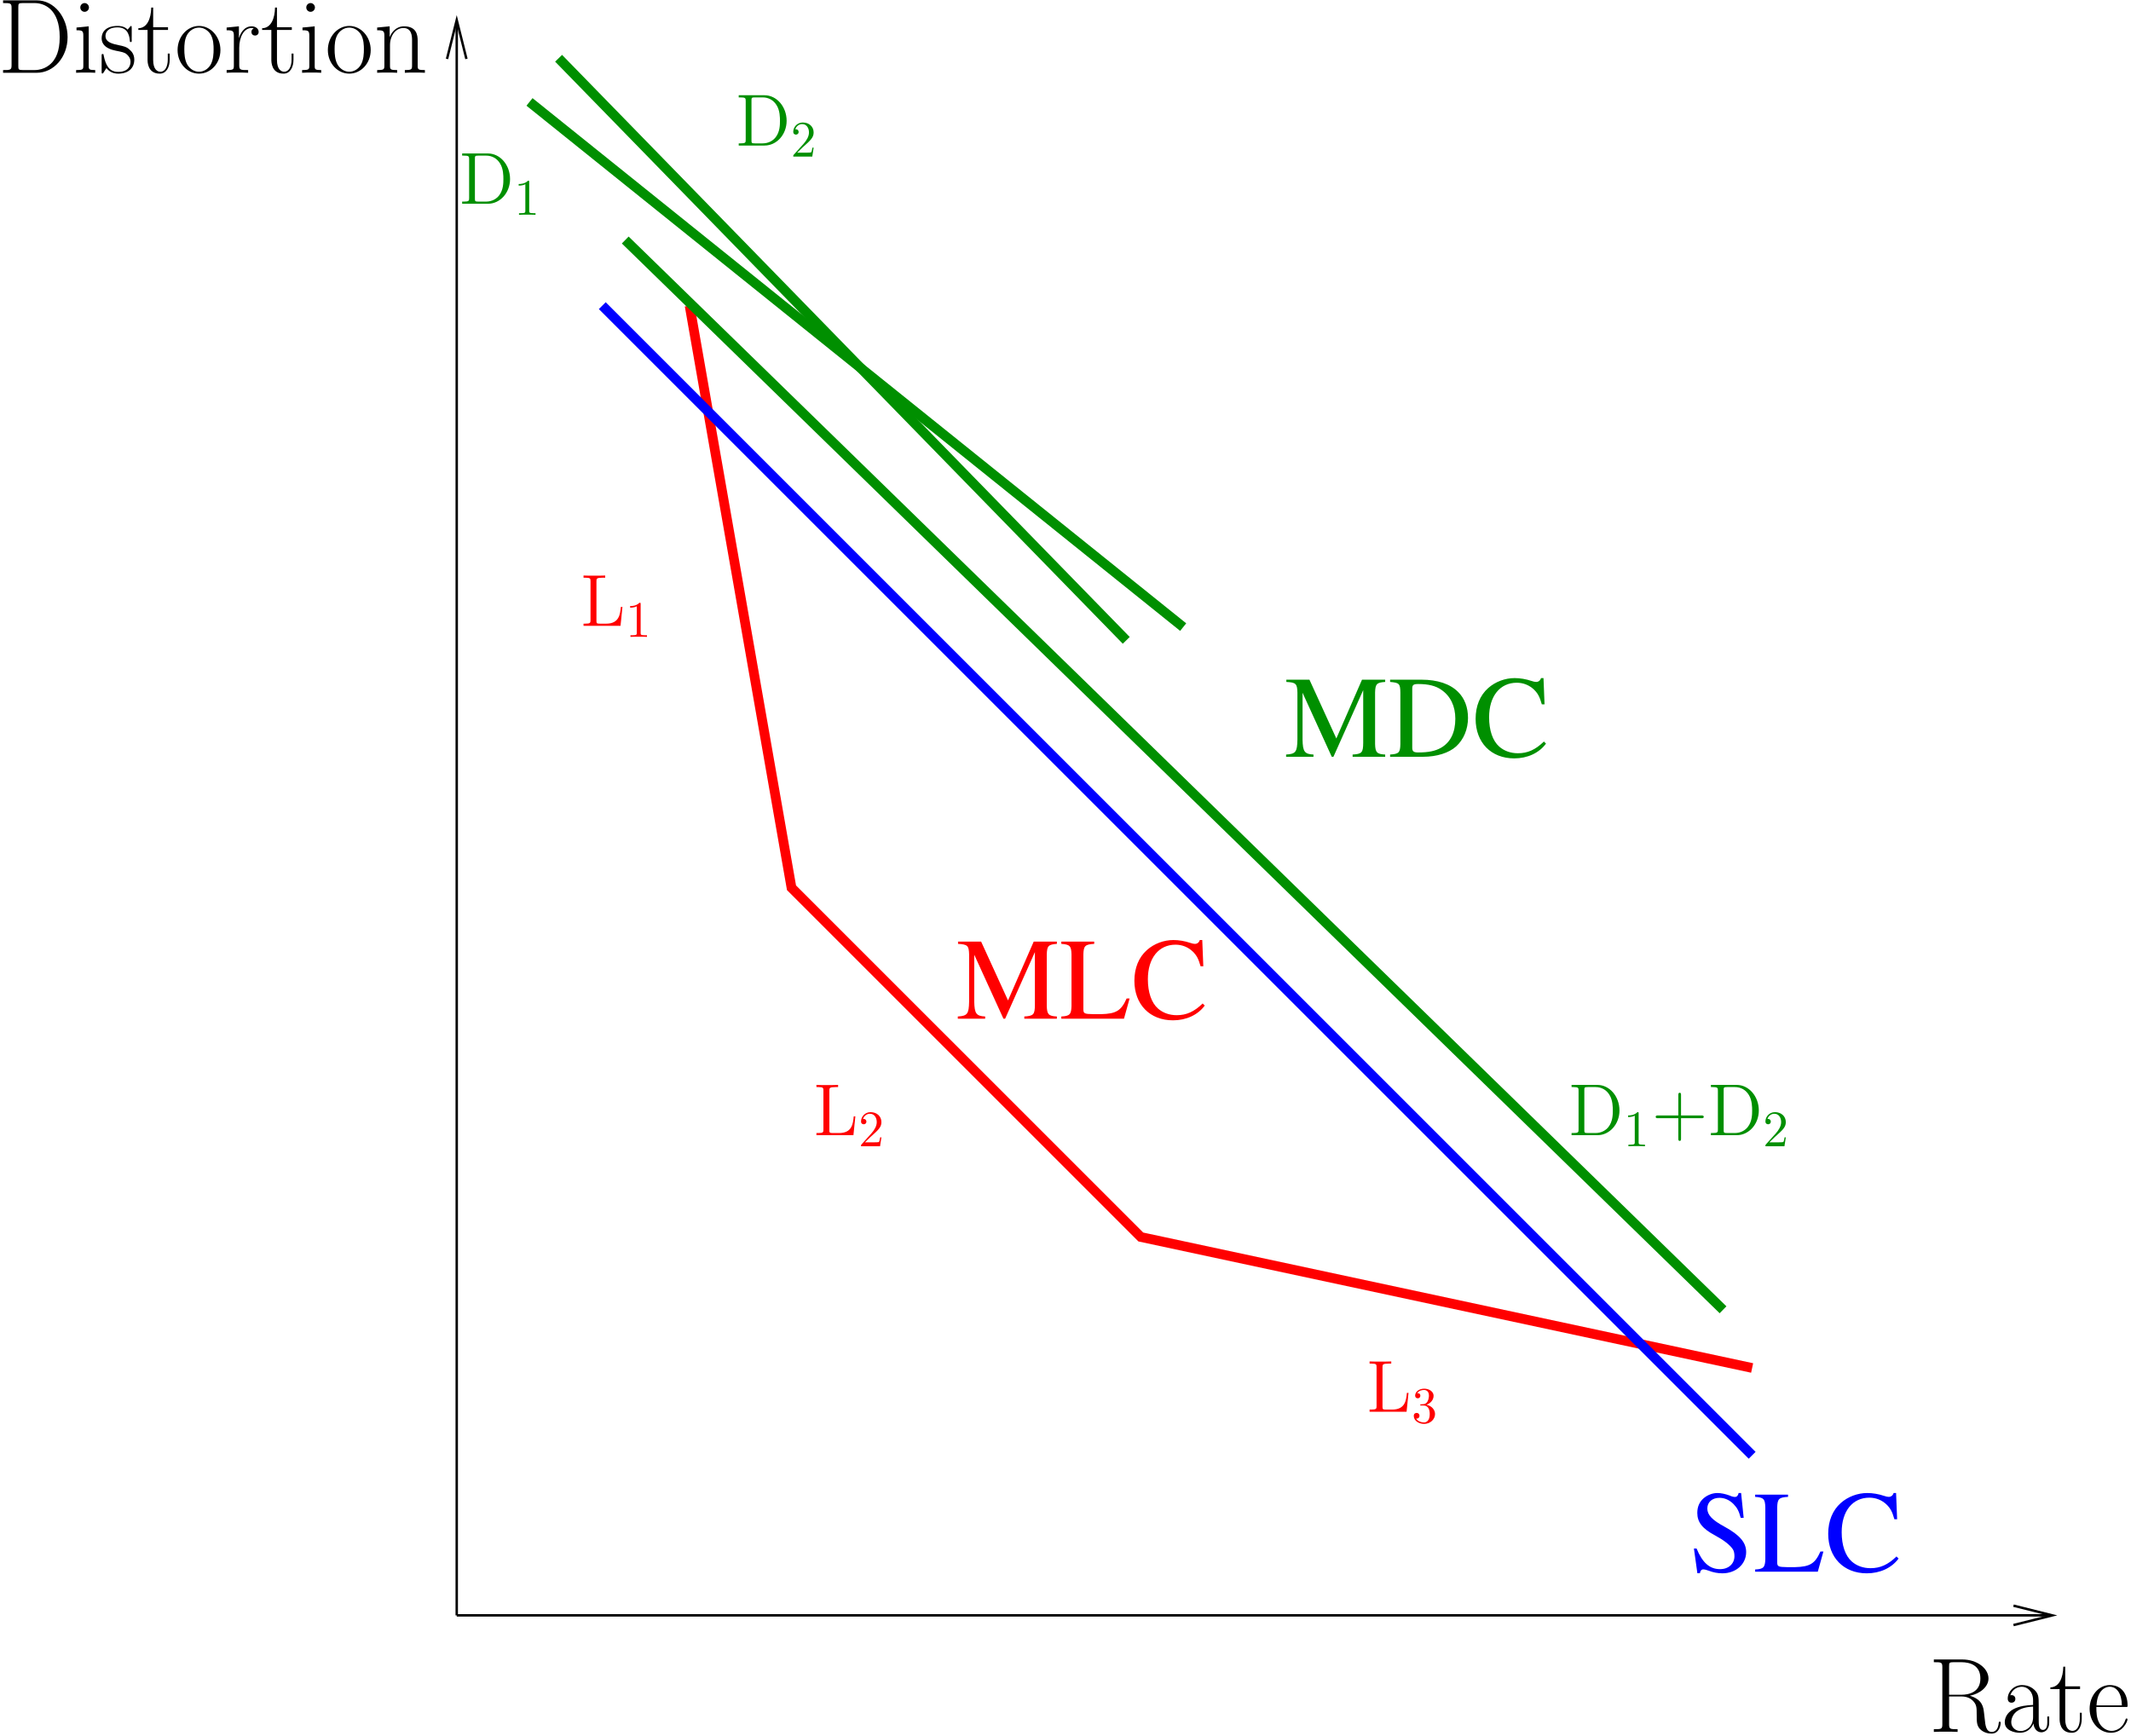
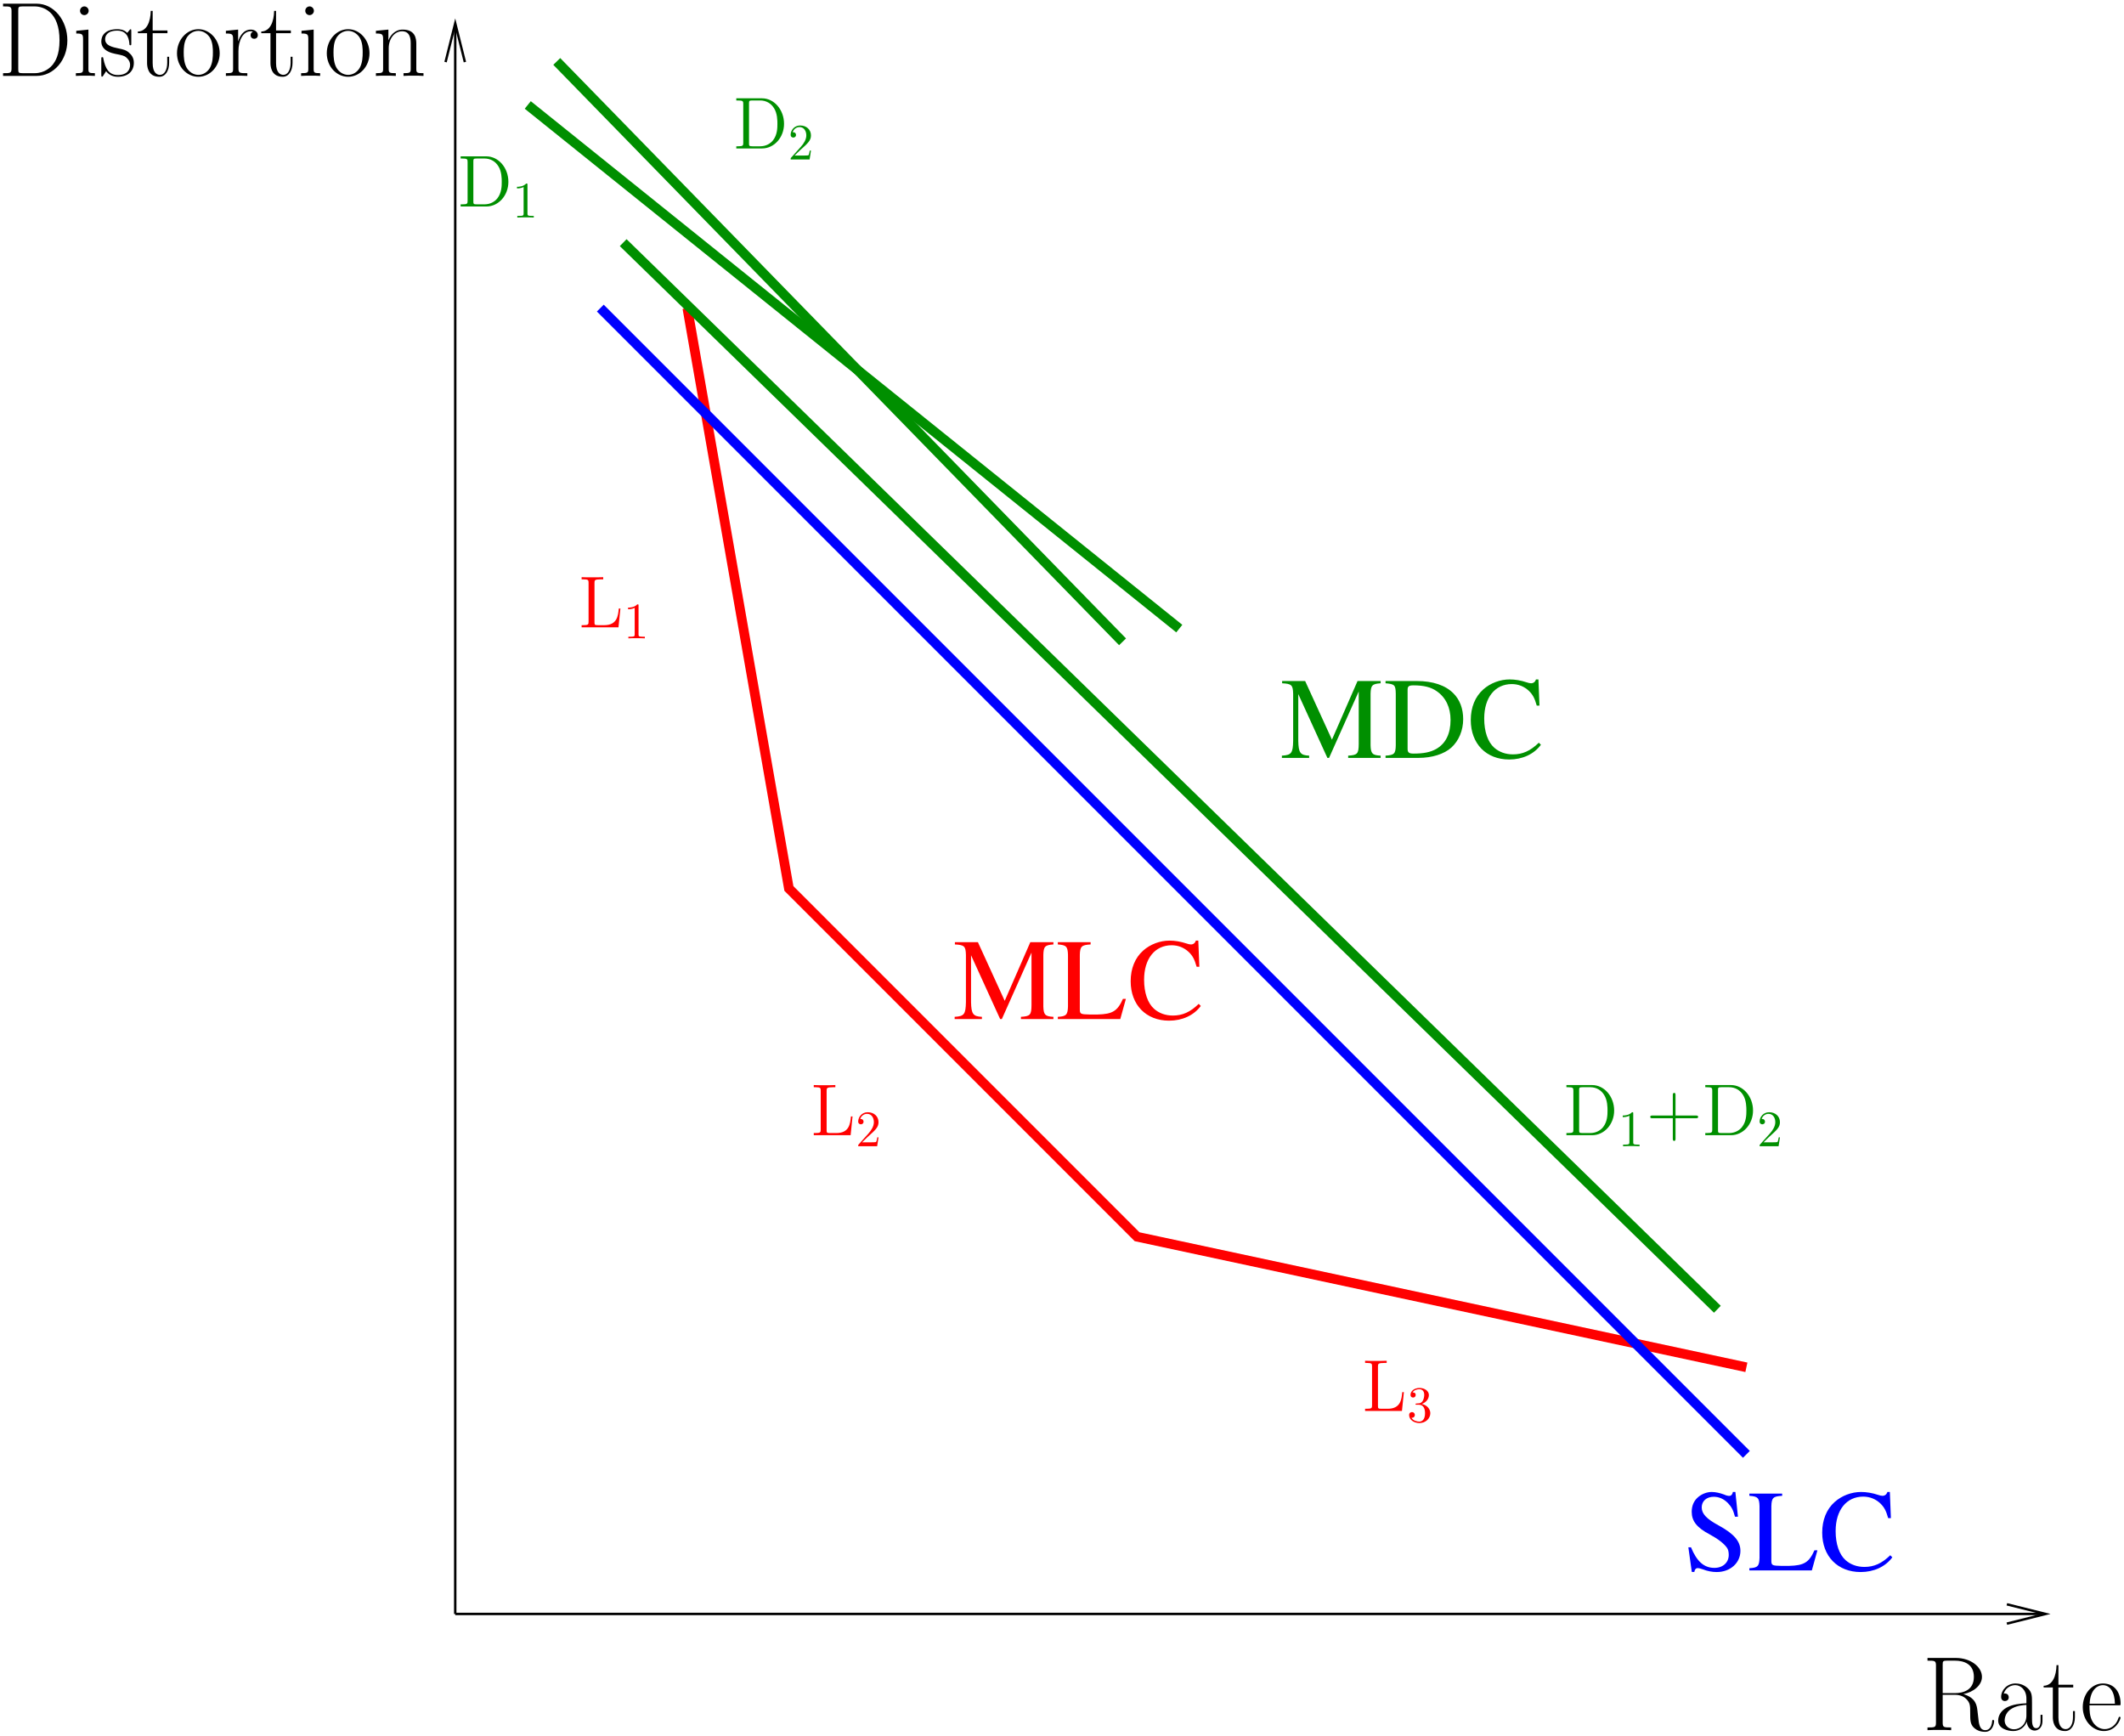
- <svg xmlns="http://www.w3.org/2000/svg" xmlns:xlink="http://www.w3.org/1999/xlink" width="415pt" height="338pt" viewBox="0 0 415 338" version="1.1">
+ <svg xmlns="http://www.w3.org/2000/svg" xmlns:xlink="http://www.w3.org/1999/xlink" width="415pt" height="339pt" viewBox="0 0 415 339" version="1.1">
  <defs>
    <g>
      <symbol overflow="visible" id="glyph0-0">
        <path style="stroke:none;" d="" />
      </symbol>
      <symbol overflow="visible" id="glyph0-1">
-         <path style="stroke:none;" d="M 19.562 -15.016 L 15.047 -15.016 L 10.047 -3.562 L 4.812 -15.016 L 0.312 -15.016 L 0.312 -14.578 C 2.172 -14.484 2.422 -14.234 2.469 -12.531 L 2.469 -3.328 C 2.422 -0.922 2.125 -0.547 0.266 -0.438 L 0.266 0 L 5.594 0 L 5.594 -0.438 C 3.859 -0.516 3.516 -1 3.469 -3.328 L 3.469 -12.469 L 9.156 0 L 9.484 0 L 15.281 -12.984 L 15.281 -2.719 C 15.266 -0.797 15.016 -0.547 13.219 -0.438 L 13.219 0 L 19.562 0 L 19.562 -0.438 C 17.938 -0.516 17.641 -0.844 17.594 -2.469 L 17.594 -12.531 C 17.641 -14.172 17.906 -14.469 19.562 -14.578 Z M 19.562 -15.016 " />
+         <path style="stroke:none;" d="M 10.141 -15.328 L 9.656 -15.328 C 9.562 -14.828 9.312 -14.562 8.938 -14.562 C 8.703 -14.562 8.328 -14.641 7.938 -14.828 C 7.094 -15.141 6.25 -15.328 5.516 -15.328 C 4.562 -15.328 3.562 -14.938 2.812 -14.281 C 2.016 -13.578 1.609 -12.625 1.609 -11.453 C 1.609 -9.641 2.609 -8.359 5.141 -7.031 C 6.781 -6.141 7.953 -5.234 8.531 -4.375 C 8.734 -4.078 8.844 -3.609 8.844 -3.031 C 8.844 -1.547 7.703 -0.5 6.047 -0.5 C 4.016 -0.5 2.609 -1.75 1.469 -4.516 L 0.953 -4.516 L 1.625 0.297 L 2.125 0.297 C 2.156 -0.141 2.422 -0.453 2.766 -0.453 C 3.016 -0.453 3.406 -0.359 3.828 -0.203 C 4.688 0.141 5.625 0.312 6.5 0.312 C 9.141 0.312 11.125 -1.469 11.125 -3.828 C 11.125 -5.688 9.891 -7.141 6.891 -8.781 C 4.516 -10.062 3.562 -11.062 3.562 -12.312 C 3.562 -13.562 4.516 -14.391 5.922 -14.391 C 6.938 -14.391 7.891 -13.969 8.688 -13.156 C 9.391 -12.422 9.703 -11.828 10.062 -10.5 L 10.641 -10.5 Z M 10.141 -15.328 " />
      </symbol>
      <symbol overflow="visible" id="glyph0-2">
-         <path style="stroke:none;" d="M 0.359 0 L 6.797 0 C 9.438 0 11.812 -0.75 13.219 -2.016 C 14.688 -3.359 15.531 -5.375 15.531 -7.578 C 15.531 -9.609 14.875 -11.375 13.609 -12.625 C 12.062 -14.188 9.594 -15.016 6.484 -15.016 L 0.359 -15.016 L 0.359 -14.578 C 2.156 -14.422 2.328 -14.234 2.359 -12.531 L 2.359 -2.469 C 2.328 -0.812 2.062 -0.547 0.359 -0.438 Z M 4.672 -13.281 C 4.672 -13.984 4.891 -14.172 5.844 -14.172 C 7.828 -14.172 9.266 -13.812 10.359 -13.031 C 12.125 -11.812 13.062 -9.859 13.062 -7.406 C 13.062 -4.734 12.125 -2.828 10.297 -1.766 C 9.141 -1.109 7.828 -0.844 5.844 -0.844 C 4.938 -0.844 4.672 -1.047 4.672 -1.766 Z M 4.672 -13.281 " />
+         <path style="stroke:none;" d="M 6.672 -15.016 L 0.266 -15.016 L 0.266 -14.578 C 1.922 -14.469 2.203 -14.172 2.25 -12.531 L 2.25 -2.469 C 2.203 -0.844 1.906 -0.516 0.266 -0.438 L 0.266 0 L 12.469 0 L 13.562 -3.938 L 12.984 -3.938 C 11.922 -1.562 10.953 -0.969 8.031 -0.891 L 6.5 -0.891 C 4.766 -0.922 4.578 -1 4.562 -1.812 L 4.562 -12.531 C 4.609 -14.188 4.891 -14.484 6.672 -14.578 Z M 6.672 -15.016 " />
      </symbol>
      <symbol overflow="visible" id="glyph0-3">
        <path style="stroke:none;" d="M 14.062 -10.219 L 13.859 -15.328 L 13.375 -15.328 C 13.234 -14.844 12.875 -14.578 12.422 -14.578 C 12.219 -14.578 11.875 -14.641 11.547 -14.766 C 10.422 -15.141 9.297 -15.328 8.234 -15.328 C 6.375 -15.328 4.484 -14.625 3.078 -13.375 C 1.5 -11.969 0.641 -9.891 0.641 -7.391 C 0.641 -2.766 3.656 0.312 8.156 0.312 C 10.719 0.312 12.984 -0.719 14.344 -2.562 L 13.938 -2.969 C 12.281 -1.359 10.766 -0.688 8.891 -0.688 C 7.453 -0.688 6.188 -1.141 5.219 -2 C 3.969 -3.109 3.266 -5.141 3.266 -7.688 C 3.266 -11.797 5.375 -14.422 8.656 -14.422 C 9.953 -14.422 11.125 -13.938 12.031 -13.062 C 12.766 -12.328 13.109 -11.703 13.531 -10.219 Z M 14.062 -10.219 " />
      </symbol>
      <symbol overflow="visible" id="glyph0-4">
-         <path style="stroke:none;" d="M 6.672 -15.016 L 0.266 -15.016 L 0.266 -14.578 C 1.922 -14.469 2.203 -14.172 2.25 -12.531 L 2.25 -2.469 C 2.203 -0.844 1.906 -0.516 0.266 -0.438 L 0.266 0 L 12.469 0 L 13.562 -3.938 L 12.984 -3.938 C 11.922 -1.562 10.953 -0.969 8.031 -0.891 L 6.5 -0.891 C 4.766 -0.922 4.578 -1 4.562 -1.812 L 4.562 -12.531 C 4.609 -14.188 4.891 -14.484 6.672 -14.578 Z M 6.672 -15.016 " />
+         <path style="stroke:none;" d="M 19.562 -15.016 L 15.047 -15.016 L 10.047 -3.562 L 4.812 -15.016 L 0.312 -15.016 L 0.312 -14.578 C 2.172 -14.484 2.422 -14.234 2.469 -12.531 L 2.469 -3.328 C 2.422 -0.922 2.125 -0.547 0.266 -0.438 L 0.266 0 L 5.594 0 L 5.594 -0.438 C 3.859 -0.516 3.516 -1 3.469 -3.328 L 3.469 -12.469 L 9.156 0 L 9.484 0 L 15.281 -12.984 L 15.281 -2.719 C 15.266 -0.797 15.016 -0.547 13.219 -0.438 L 13.219 0 L 19.562 0 L 19.562 -0.438 C 17.938 -0.516 17.641 -0.844 17.594 -2.469 L 17.594 -12.531 C 17.641 -14.172 17.906 -14.469 19.562 -14.578 Z M 19.562 -15.016 " />
      </symbol>
      <symbol overflow="visible" id="glyph0-5">
-         <path style="stroke:none;" d="M 10.141 -15.328 L 9.656 -15.328 C 9.562 -14.828 9.312 -14.562 8.938 -14.562 C 8.703 -14.562 8.328 -14.641 7.938 -14.828 C 7.094 -15.141 6.25 -15.328 5.516 -15.328 C 4.562 -15.328 3.562 -14.938 2.812 -14.281 C 2.016 -13.578 1.609 -12.625 1.609 -11.453 C 1.609 -9.641 2.609 -8.359 5.141 -7.031 C 6.781 -6.141 7.953 -5.234 8.531 -4.375 C 8.734 -4.078 8.844 -3.609 8.844 -3.031 C 8.844 -1.547 7.703 -0.5 6.047 -0.5 C 4.016 -0.5 2.609 -1.75 1.469 -4.516 L 0.953 -4.516 L 1.625 0.297 L 2.125 0.297 C 2.156 -0.141 2.422 -0.453 2.766 -0.453 C 3.016 -0.453 3.406 -0.359 3.828 -0.203 C 4.688 0.141 5.625 0.312 6.5 0.312 C 9.141 0.312 11.125 -1.469 11.125 -3.828 C 11.125 -5.688 9.891 -7.141 6.891 -8.781 C 4.516 -10.062 3.562 -11.062 3.562 -12.312 C 3.562 -13.562 4.516 -14.391 5.922 -14.391 C 6.938 -14.391 7.891 -13.969 8.688 -13.156 C 9.391 -12.422 9.703 -11.828 10.062 -10.5 L 10.641 -10.5 Z M 10.141 -15.328 " />
+         <path style="stroke:none;" d="M 0.359 0 L 6.797 0 C 9.438 0 11.812 -0.75 13.219 -2.016 C 14.688 -3.359 15.531 -5.375 15.531 -7.578 C 15.531 -9.609 14.875 -11.375 13.609 -12.625 C 12.062 -14.188 9.594 -15.016 6.484 -15.016 L 0.359 -15.016 L 0.359 -14.578 C 2.156 -14.422 2.328 -14.234 2.359 -12.531 L 2.359 -2.469 C 2.328 -0.812 2.062 -0.547 0.359 -0.438 Z M 4.672 -13.281 C 4.672 -13.984 4.891 -14.172 5.844 -14.172 C 7.828 -14.172 9.266 -13.812 10.359 -13.031 C 12.125 -11.812 13.062 -9.859 13.062 -7.406 C 13.062 -4.734 12.125 -2.828 10.297 -1.766 C 9.141 -1.109 7.828 -0.844 5.844 -0.844 C 4.938 -0.844 4.672 -1.047 4.672 -1.766 Z M 4.672 -13.281 " />
      </symbol>
      <symbol overflow="visible" id="glyph1-0">
        <path style="stroke:none;" d="" />
      </symbol>
      <symbol overflow="visible" id="glyph1-1">
        <path style="stroke:none;" d="M 8.094 -7.047 C 10.062 -7.438 11.719 -8.766 11.719 -10.406 C 11.719 -12.359 9.516 -14.109 6.625 -14.109 L 1.078 -14.109 L 1.078 -13.578 C 2.5 -13.578 2.734 -13.578 2.734 -12.641 L 2.734 -1.469 C 2.734 -0.531 2.5 -0.531 1.078 -0.531 L 1.078 0 C 1.672 -0.047 2.75 -0.047 3.391 -0.047 C 4.031 -0.047 5.109 -0.047 5.703 0 L 5.703 -0.531 C 4.281 -0.531 4.047 -0.531 4.047 -1.469 L 4.047 -6.906 L 6.469 -6.906 C 7.641 -6.906 8.297 -6.422 8.594 -6.156 C 9.422 -5.344 9.422 -4.797 9.422 -3.391 C 9.422 -2 9.422 -1.297 10.031 -0.594 C 10.828 0.25 11.875 0.328 12.328 0.328 C 13.859 0.328 14.094 -1.391 14.094 -1.734 C 14.094 -1.859 14.094 -2 13.906 -2 C 13.734 -2 13.719 -1.875 13.719 -1.797 C 13.609 -0.453 13.016 0 12.375 0 C 11.234 0 11.109 -1.297 10.984 -2.562 C 10.922 -3 10.891 -3.312 10.844 -3.766 C 10.719 -4.797 10.562 -6.297 8.094 -7.047 Z M 6.406 -7.234 L 4.047 -7.234 L 4.047 -12.766 C 4.047 -13.469 4.094 -13.578 4.922 -13.578 L 6.422 -13.578 C 8.141 -13.578 10.141 -12.969 10.141 -10.406 C 10.141 -7.75 7.953 -7.234 6.406 -7.234 Z M 6.406 -7.234 " />
      </symbol>
      <symbol overflow="visible" id="glyph1-2">
        <path style="stroke:none;" d="M 7.438 -5.344 C 7.438 -6.719 7.438 -7.438 6.562 -8.234 C 5.797 -8.922 4.922 -9.125 4.219 -9.125 C 2.578 -9.125 1.406 -7.844 1.406 -6.484 C 1.406 -5.719 2.031 -5.688 2.141 -5.688 C 2.422 -5.688 2.891 -5.844 2.891 -6.422 C 2.891 -6.938 2.5 -7.172 2.141 -7.172 C 2.062 -7.172 1.969 -7.141 1.906 -7.125 C 2.328 -8.422 3.453 -8.797 4.172 -8.797 C 5.203 -8.797 6.344 -7.891 6.344 -6.156 L 6.344 -5.25 C 5.125 -5.203 3.656 -5.047 2.5 -4.422 C 1.203 -3.703 0.828 -2.672 0.828 -1.875 C 0.828 -0.297 2.688 0.172 3.781 0.172 C 4.922 0.172 5.969 -0.469 6.422 -1.656 C 6.469 -0.75 7.047 0.078 7.953 0.078 C 8.391 0.078 9.484 -0.203 9.484 -1.844 L 9.484 -3 L 9.109 -3 L 9.109 -1.812 C 9.109 -0.562 8.547 -0.391 8.281 -0.391 C 7.438 -0.391 7.438 -1.469 7.438 -2.375 Z M 6.344 -2.875 C 6.344 -1.078 5.062 -0.172 3.922 -0.172 C 2.891 -0.172 2.094 -0.922 2.094 -1.875 C 2.094 -2.5 2.359 -3.594 3.547 -4.25 C 4.547 -4.812 5.688 -4.891 6.344 -4.938 Z M 6.344 -2.875 " />
      </symbol>
      <symbol overflow="visible" id="glyph1-3">
        <path style="stroke:none;" d="M 3.125 -8.344 L 6.016 -8.344 L 6.016 -8.875 L 3.125 -8.875 L 3.125 -12.703 L 2.75 -12.703 C 2.703 -10.578 1.984 -8.719 0.234 -8.672 L 0.234 -8.344 L 2.031 -8.344 L 2.031 -2.547 C 2.031 -2.141 2.031 0.172 4.422 0.172 C 5.641 0.172 6.344 -1.031 6.344 -2.562 L 6.344 -3.734 L 5.969 -3.734 L 5.969 -2.578 C 5.969 -1.156 5.406 -0.203 4.547 -0.203 C 3.953 -0.203 3.125 -0.625 3.125 -2.5 Z M 3.125 -8.344 " />
      </symbol>
      <symbol overflow="visible" id="glyph1-4">
        <path style="stroke:none;" d="M 7.875 -4.859 C 7.953 -4.938 7.953 -4.984 7.953 -5.188 C 7.953 -7.297 6.844 -9.125 4.484 -9.125 C 2.297 -9.125 0.562 -7.047 0.562 -4.5 C 0.562 -1.812 2.516 0.172 4.703 0.172 C 7.016 0.172 7.938 -2.031 7.938 -2.453 C 7.938 -2.609 7.812 -2.609 7.766 -2.609 C 7.625 -2.609 7.594 -2.562 7.516 -2.312 C 7.062 -0.906 5.922 -0.203 4.859 -0.203 C 3.969 -0.203 3.078 -0.703 2.516 -1.609 C 1.875 -2.672 1.875 -3.891 1.875 -4.859 Z M 1.906 -5.172 C 2.047 -8.141 3.641 -8.797 4.469 -8.797 C 5.859 -8.797 6.812 -7.484 6.844 -5.172 Z M 1.906 -5.172 " />
      </symbol>
      <symbol overflow="visible" id="glyph1-5">
        <path style="stroke:none;" d="M 1.078 -14.109 L 1.078 -13.578 C 2.5 -13.578 2.734 -13.578 2.734 -12.641 L 2.734 -1.469 C 2.734 -0.531 2.5 -0.531 1.078 -0.531 L 1.078 0 L 7.641 0 C 10.969 0 13.641 -3.062 13.641 -6.938 C 13.641 -10.844 11.016 -14.109 7.641 -14.109 Z M 4.922 -0.531 C 4.094 -0.531 4.047 -0.641 4.047 -1.344 L 4.047 -12.766 C 4.047 -13.469 4.094 -13.578 4.922 -13.578 L 7.234 -13.578 C 8.938 -13.578 12.109 -12.562 12.109 -6.938 C 12.109 -4.031 11.25 -2.844 10.859 -2.297 C 10.375 -1.656 9.188 -0.531 7.234 -0.531 Z M 4.922 -0.531 " />
      </symbol>
      <symbol overflow="visible" id="glyph1-6">
        <path style="stroke:none;" d="M 3.203 -12.719 C 3.203 -13.172 2.828 -13.578 2.359 -13.578 C 1.906 -13.578 1.516 -13.203 1.516 -12.719 C 1.516 -12.266 1.875 -11.875 2.359 -11.875 C 2.812 -11.875 3.203 -12.25 3.203 -12.719 Z M 0.781 -8.812 L 0.781 -8.281 C 1.938 -8.281 2.109 -8.156 2.109 -7.172 L 2.109 -1.422 C 2.109 -0.641 2.031 -0.531 0.703 -0.531 L 0.703 0 C 1.203 -0.047 2.094 -0.047 2.609 -0.047 C 3.094 -0.047 3.953 -0.047 4.422 0 L 4.422 -0.531 C 3.203 -0.531 3.156 -0.656 3.156 -1.406 L 3.156 -9.047 Z M 0.781 -8.812 " />
      </symbol>
      <symbol overflow="visible" id="glyph1-7">
        <path style="stroke:none;" d="M 6.375 -8.719 C 6.375 -9.094 6.359 -9.109 6.234 -9.109 C 6.156 -9.109 6.141 -9.094 5.891 -8.781 C 5.828 -8.703 5.641 -8.484 5.578 -8.406 C 4.922 -9.109 3.984 -9.125 3.641 -9.125 C 1.344 -9.125 0.516 -7.938 0.516 -6.734 C 0.516 -4.875 2.625 -4.438 3.219 -4.312 C 4.531 -4.047 4.984 -3.969 5.406 -3.594 C 5.688 -3.344 6.141 -2.891 6.141 -2.141 C 6.141 -1.281 5.641 -0.172 3.734 -0.172 C 1.938 -0.172 1.297 -1.531 0.922 -3.344 C 0.875 -3.641 0.875 -3.656 0.703 -3.656 C 0.531 -3.656 0.516 -3.641 0.516 -3.219 L 0.516 -0.25 C 0.516 0.125 0.531 0.141 0.656 0.141 C 0.766 0.141 0.781 0.125 0.891 -0.047 C 1.016 -0.234 1.328 -0.719 1.453 -0.922 C 1.859 -0.375 2.578 0.172 3.734 0.172 C 5.781 0.172 6.875 -0.953 6.875 -2.562 C 6.875 -3.609 6.328 -4.172 6.047 -4.422 C 5.438 -5.062 4.703 -5.203 3.844 -5.375 C 2.703 -5.625 1.266 -5.906 1.266 -7.172 C 1.266 -7.703 1.547 -8.844 3.641 -8.844 C 5.844 -8.844 5.969 -6.781 6.016 -6.109 C 6.031 -6.016 6.141 -5.984 6.203 -5.984 C 6.375 -5.984 6.375 -6.047 6.375 -6.406 Z M 6.375 -8.719 " />
      </symbol>
      <symbol overflow="visible" id="glyph1-8">
        <path style="stroke:none;" d="M 8.906 -4.422 C 8.906 -7.062 6.984 -9.125 4.734 -9.125 C 2.484 -9.125 0.562 -7.062 0.562 -4.422 C 0.562 -1.812 2.484 0.172 4.734 0.172 C 6.984 0.172 8.906 -1.812 8.906 -4.422 Z M 4.734 -0.203 C 3.766 -0.203 2.938 -0.781 2.453 -1.594 C 1.938 -2.516 1.875 -3.672 1.875 -4.578 C 1.875 -5.453 1.922 -6.531 2.453 -7.453 C 2.875 -8.141 3.672 -8.797 4.734 -8.797 C 5.656 -8.797 6.438 -8.281 6.938 -7.562 C 7.578 -6.594 7.578 -5.219 7.578 -4.578 C 7.578 -3.781 7.547 -2.547 6.984 -1.547 C 6.406 -0.594 5.516 -0.203 4.734 -0.203 Z M 4.734 -0.203 " />
      </symbol>
      <symbol overflow="visible" id="glyph1-9">
        <path style="stroke:none;" d="M 3.094 -4.875 C 3.094 -6.859 3.953 -8.719 5.5 -8.719 C 5.641 -8.719 5.781 -8.703 5.922 -8.641 C 5.922 -8.641 5.469 -8.484 5.469 -7.953 C 5.469 -7.453 5.859 -7.25 6.172 -7.25 C 6.422 -7.25 6.875 -7.391 6.875 -7.969 C 6.875 -8.641 6.219 -9.047 5.516 -9.047 C 3.953 -9.047 3.266 -7.516 3.062 -6.797 L 3.031 -6.797 L 3.031 -9.047 L 0.641 -8.812 L 0.641 -8.281 C 1.859 -8.281 2.047 -8.156 2.047 -7.172 L 2.047 -1.422 C 2.047 -0.641 1.969 -0.531 0.641 -0.531 L 0.641 0 C 1.141 -0.047 2.094 -0.047 2.625 -0.047 C 3.219 -0.047 4.281 -0.047 4.828 0 L 4.828 -0.531 C 3.344 -0.531 3.094 -0.531 3.094 -1.469 Z M 3.094 -4.875 " />
      </symbol>
      <symbol overflow="visible" id="glyph1-10">
        <path style="stroke:none;" d="M 8.578 -6.281 C 8.578 -7.328 8.359 -9.047 5.922 -9.047 C 4.297 -9.047 3.453 -7.781 3.141 -6.969 L 3.125 -6.969 L 3.125 -9.047 L 0.688 -8.812 L 0.688 -8.281 C 1.906 -8.281 2.094 -8.156 2.094 -7.172 L 2.094 -1.422 C 2.094 -0.641 2 -0.531 0.688 -0.531 L 0.688 0 C 1.172 -0.047 2.094 -0.047 2.625 -0.047 C 3.156 -0.047 4.094 -0.047 4.578 0 L 4.578 -0.531 C 3.266 -0.531 3.188 -0.625 3.188 -1.422 L 3.188 -5.391 C 3.188 -7.297 4.344 -8.719 5.781 -8.719 C 7.312 -8.719 7.484 -7.359 7.484 -6.359 L 7.484 -1.422 C 7.484 -0.641 7.391 -0.531 6.078 -0.531 L 6.078 0 C 6.562 -0.047 7.484 -0.047 8.016 -0.047 C 8.547 -0.047 9.484 -0.047 9.984 0 L 9.984 -0.531 C 8.656 -0.531 8.578 -0.625 8.578 -1.422 Z M 8.578 -6.281 " />
      </symbol>
      <symbol overflow="visible" id="glyph2-0">
        <path style="stroke:none;" d="" />
      </symbol>
      <symbol overflow="visible" id="glyph2-1">
        <path style="stroke:none;" d="M 8.172 -3.672 L 7.859 -3.672 C 7.719 -2.234 7.531 -0.422 5.016 -0.422 L 3.766 -0.422 C 3.141 -0.422 3.109 -0.516 3.109 -0.984 L 3.109 -8.688 C 3.109 -9.203 3.141 -9.375 4.391 -9.375 L 4.812 -9.375 L 4.812 -9.797 C 4.406 -9.766 3.141 -9.766 2.641 -9.766 C 2.203 -9.766 0.938 -9.766 0.594 -9.797 L 0.594 -9.375 L 0.875 -9.375 C 1.906 -9.375 1.953 -9.234 1.953 -8.703 L 1.953 -1.094 C 1.953 -0.562 1.906 -0.422 0.875 -0.422 L 0.594 -0.422 L 0.594 0 L 7.797 0 Z M 8.172 -3.672 " />
      </symbol>
      <symbol overflow="visible" id="glyph2-2">
        <path style="stroke:none;" d="M 0.609 -9.797 L 0.609 -9.375 L 0.891 -9.375 C 1.922 -9.375 1.969 -9.234 1.969 -8.703 L 1.969 -1.094 C 1.969 -0.562 1.922 -0.422 0.891 -0.422 L 0.609 -0.422 L 0.609 0 L 5.625 0 C 8.016 0 9.938 -2.156 9.938 -4.812 C 9.938 -7.578 8 -9.797 5.625 -9.797 Z M 3.766 -0.422 C 3.125 -0.422 3.094 -0.516 3.094 -0.984 L 3.094 -8.812 C 3.094 -9.281 3.125 -9.375 3.766 -9.375 L 5.266 -9.375 C 6.453 -9.375 7.406 -8.812 7.984 -7.859 C 8.641 -6.844 8.641 -5.391 8.641 -4.812 C 8.641 -4.016 8.625 -2.672 7.797 -1.609 C 7.328 -1 6.469 -0.422 5.266 -0.422 Z M 3.766 -0.422 " />
      </symbol>
      <symbol overflow="visible" id="glyph2-3">
        <path style="stroke:none;" d="M 5.719 -3.312 L 9.688 -3.312 C 9.891 -3.312 10.141 -3.312 10.141 -3.578 C 10.141 -3.844 9.891 -3.844 9.688 -3.844 L 5.719 -3.844 L 5.719 -7.797 C 5.719 -8 5.719 -8.266 5.469 -8.266 C 5.188 -8.266 5.188 -8.016 5.188 -7.797 L 5.188 -3.844 L 1.234 -3.844 C 1.031 -3.844 0.781 -3.844 0.781 -3.578 C 0.781 -3.312 1.016 -3.312 1.234 -3.312 L 5.188 -3.312 L 5.188 0.641 C 5.188 0.844 5.188 1.109 5.453 1.109 C 5.719 1.109 5.719 0.859 5.719 0.641 Z M 5.719 -3.312 " />
      </symbol>
      <symbol overflow="visible" id="glyph3-0">
        <path style="stroke:none;" d="" />
      </symbol>
      <symbol overflow="visible" id="glyph3-1">
        <path style="stroke:none;" d="M 2.938 -6.375 C 2.938 -6.625 2.938 -6.641 2.703 -6.641 C 2.078 -6 1.203 -6 0.891 -6 L 0.891 -5.688 C 1.094 -5.688 1.672 -5.688 2.188 -5.953 L 2.188 -0.781 C 2.188 -0.422 2.156 -0.312 1.266 -0.312 L 0.953 -0.312 L 0.953 0 C 1.297 -0.031 2.156 -0.031 2.562 -0.031 C 2.953 -0.031 3.828 -0.031 4.172 0 L 4.172 -0.312 L 3.859 -0.312 C 2.953 -0.312 2.938 -0.422 2.938 -0.781 Z M 2.938 -6.375 " />
      </symbol>
      <symbol overflow="visible" id="glyph3-2">
        <path style="stroke:none;" d="M 1.266 -0.766 L 2.328 -1.797 C 3.875 -3.172 4.469 -3.703 4.469 -4.703 C 4.469 -5.844 3.578 -6.641 2.359 -6.641 C 1.234 -6.641 0.5 -5.719 0.5 -4.828 C 0.5 -4.281 1 -4.281 1.031 -4.281 C 1.203 -4.281 1.547 -4.391 1.547 -4.812 C 1.547 -5.062 1.359 -5.328 1.016 -5.328 C 0.938 -5.328 0.922 -5.328 0.891 -5.312 C 1.109 -5.969 1.656 -6.328 2.234 -6.328 C 3.141 -6.328 3.562 -5.516 3.562 -4.703 C 3.562 -3.906 3.078 -3.125 2.516 -2.5 L 0.609 -0.375 C 0.5 -0.266 0.5 -0.234 0.5 0 L 4.203 0 L 4.469 -1.734 L 4.234 -1.734 C 4.172 -1.438 4.109 -1 4 -0.844 C 3.938 -0.766 3.281 -0.766 3.062 -0.766 Z M 1.266 -0.766 " />
      </symbol>
      <symbol overflow="visible" id="glyph3-3">
        <path style="stroke:none;" d="M 2.891 -3.516 C 3.703 -3.781 4.281 -4.469 4.281 -5.266 C 4.281 -6.078 3.406 -6.641 2.453 -6.641 C 1.453 -6.641 0.688 -6.047 0.688 -5.281 C 0.688 -4.953 0.906 -4.766 1.203 -4.766 C 1.5 -4.766 1.703 -4.984 1.703 -5.281 C 1.703 -5.766 1.234 -5.766 1.094 -5.766 C 1.391 -6.266 2.047 -6.391 2.406 -6.391 C 2.828 -6.391 3.375 -6.172 3.375 -5.281 C 3.375 -5.156 3.344 -4.578 3.094 -4.141 C 2.797 -3.656 2.453 -3.625 2.203 -3.625 C 2.125 -3.609 1.891 -3.594 1.812 -3.594 C 1.734 -3.578 1.672 -3.562 1.672 -3.469 C 1.672 -3.359 1.734 -3.359 1.906 -3.359 L 2.344 -3.359 C 3.156 -3.359 3.531 -2.688 3.531 -1.703 C 3.531 -0.344 2.844 -0.062 2.406 -0.062 C 1.969 -0.062 1.219 -0.234 0.875 -0.812 C 1.219 -0.766 1.531 -0.984 1.531 -1.359 C 1.531 -1.719 1.266 -1.922 0.984 -1.922 C 0.734 -1.922 0.422 -1.781 0.422 -1.344 C 0.422 -0.438 1.344 0.219 2.438 0.219 C 3.656 0.219 4.562 -0.688 4.562 -1.703 C 4.562 -2.516 3.922 -3.297 2.891 -3.516 Z M 2.891 -3.516 " />
      </symbol>
    </g>
    <clipPath id="clip1">
-       <path d="M 88 2 L 90 2 L 90 315 L 88 315 Z M 88 2 " />
+       <path d="M 88 315 L 401 315 L 401 316 L 88 316 Z M 88 315 " />
    </clipPath>
    <clipPath id="clip2">
-       <path d="M -28.055 338.289 L 420.945 338.289 L 420.945 -4.711 L -28.055 -4.711 Z M 88.504 2.402 L 89.387 2.402 L 90.836 11.477 L 88.945 3.914 L 87.055 11.477 Z M 88.504 2.402 " />
+       <path d="M -28.055 338.941 L 420.945 338.941 L 420.945 -4.059 L -28.055 -4.059 Z M 401.184 314.859 L 401.184 315.738 L 392.113 317.188 L 399.676 315.297 L 392.113 313.41 Z M 401.184 314.859 " />
    </clipPath>
    <clipPath id="clip3">
-       <path d="M 88 314 L 401 314 L 401 315 L 88 315 Z M 88 314 " />
+       <path d="M 88 3 L 90 3 L 90 316 L 88 316 Z M 88 3 " />
    </clipPath>
    <clipPath id="clip4">
-       <path d="M -28.055 338.289 L 420.945 338.289 L 420.945 -4.711 L -28.055 -4.711 Z M 401.184 314.203 L 401.184 315.086 L 392.113 316.535 L 399.676 314.645 L 392.113 312.754 Z M 401.184 314.203 " />
+       <path d="M -28.055 338.941 L 420.945 338.941 L 420.945 -4.059 L -28.055 -4.059 Z M 88.504 3.059 L 89.387 3.059 L 90.836 12.129 L 88.945 4.57 L 87.055 12.129 Z M 88.504 3.059 " />
    </clipPath>
  </defs>
  <g id="surface1">
+     <g style="fill:rgb(0%,0%,100%);fill-opacity:1;">
+       <use xlink:href="#glyph0-1" x="328.929" y="306.795" />
+       <use xlink:href="#glyph0-2" x="341.537" y="306.795" />
+       <use xlink:href="#glyph0-3" x="355.392" y="306.795" />
+     </g>
    <g clip-path="url(#clip1)" clip-rule="nonzero">
      <g clip-path="url(#clip2)" clip-rule="evenodd">
-         <path style="fill:none;stroke-width:4.724;stroke-linecap:butt;stroke-linejoin:miter;stroke:rgb(0%,0%,0%);stroke-opacity:1;stroke-miterlimit:10;" d="M 1170.013 236.455 L 1170.013 3354.463 " transform="matrix(0.1,0,0,-0.1,-28.056,338.29)" />
+         <path style="fill:none;stroke-width:4.724;stroke-linecap:butt;stroke-linejoin:miter;stroke:rgb(0%,0%,0%);stroke-opacity:1;stroke-miterlimit:10;" d="M 1170.013 236.461 L 4287.982 236.461 " transform="matrix(0.1,0,0,-0.1,-28.056,338.943)" />
      </g>
    </g>
-     <path style="fill:none;stroke-width:4.724;stroke-linecap:butt;stroke-linejoin:miter;stroke:rgb(0%,0%,0%);stroke-opacity:1;stroke-miterlimit:10;" d="M 1151.107 3268.134 L 1170.013 3343.759 L 1188.919 3268.134 " transform="matrix(0.1,0,0,-0.1,-28.056,338.29)" />
+     <path style="fill:none;stroke-width:4.724;stroke-linecap:butt;stroke-linejoin:miter;stroke:rgb(0%,0%,0%);stroke-opacity:1;stroke-miterlimit:10;" d="M 4201.693 255.328 L 4277.318 236.461 L 4201.693 217.555 " transform="matrix(0.1,0,0,-0.1,-28.056,338.943)" />
+     <path style="fill:none;stroke-width:18.897;stroke-linecap:butt;stroke-linejoin:miter;stroke:rgb(100%,0%,0%);stroke-opacity:1;stroke-miterlimit:10;" d="M 1623.529 2787.555 L 1821.966 1653.727 L 2502.24 973.414 L 3692.747 718.336 " transform="matrix(0.1,0,0,-0.1,-28.056,338.943)" />
+     <path style="fill:none;stroke-width:18.897;stroke-linecap:butt;stroke-linejoin:miter;stroke:rgb(0%,0%,100%);stroke-opacity:1;stroke-miterlimit:10;" d="M 1453.451 2787.555 L 3692.747 548.258 " transform="matrix(0.1,0,0,-0.1,-28.056,338.943)" />
+     <path style="fill:none;stroke-width:18.897;stroke-linecap:butt;stroke-linejoin:miter;stroke:rgb(0%,56.055%,0%);stroke-opacity:1;stroke-miterlimit:10;" d="M 1311.732 3184.391 L 2584.74 2161.422 " transform="matrix(0.1,0,0,-0.1,-28.056,338.943)" />
+     <path style="fill:none;stroke-width:18.897;stroke-linecap:butt;stroke-linejoin:miter;stroke:rgb(0%,56.055%,0%);stroke-opacity:1;stroke-miterlimit:10;" d="M 1368.412 3269.391 L 2473.88 2135.602 " transform="matrix(0.1,0,0,-0.1,-28.056,338.943)" />
+     <path style="fill:none;stroke-width:18.897;stroke-linecap:butt;stroke-linejoin:miter;stroke:rgb(0%,56.055%,0%);stroke-opacity:1;stroke-miterlimit:10;" d="M 1498.177 2915.407 L 3636.068 831.696 " transform="matrix(0.1,0,0,-0.1,-28.056,338.943)" />
+     <g style="fill:rgb(0%,56.055%,0%);fill-opacity:1;">
+       <use xlink:href="#glyph0-4" x="250.196" y="148.06" />
+       <use xlink:href="#glyph0-5" x="270.355" y="148.06" />
+       <use xlink:href="#glyph0-3" x="286.728" y="148.06" />
+     </g>
+     <g style="fill:rgb(100%,0%,0%);fill-opacity:1;">
+       <use xlink:href="#glyph0-4" x="186.26" y="199.082" />
+       <use xlink:href="#glyph0-2" x="206.419" y="199.082" />
+       <use xlink:href="#glyph0-3" x="220.275" y="199.082" />
+     </g>
    <g clip-path="url(#clip3)" clip-rule="nonzero">
      <g clip-path="url(#clip4)" clip-rule="evenodd">
-         <path style="fill:none;stroke-width:4.724;stroke-linecap:butt;stroke-linejoin:miter;stroke:rgb(0%,0%,0%);stroke-opacity:1;stroke-miterlimit:10;" d="M 1170.013 236.455 L 4287.982 236.455 " transform="matrix(0.1,0,0,-0.1,-28.056,338.29)" />
+         <path style="fill:none;stroke-width:4.724;stroke-linecap:butt;stroke-linejoin:miter;stroke:rgb(0%,0%,0%);stroke-opacity:1;stroke-miterlimit:10;" d="M 1170.013 236.461 L 1170.013 3354.469 " transform="matrix(0.1,0,0,-0.1,-28.056,338.943)" />
      </g>
    </g>
-     <path style="fill:none;stroke-width:4.724;stroke-linecap:butt;stroke-linejoin:miter;stroke:rgb(0%,0%,0%);stroke-opacity:1;stroke-miterlimit:10;" d="M 4201.693 255.361 L 4277.318 236.455 L 4201.693 217.548 " transform="matrix(0.1,0,0,-0.1,-28.056,338.29)" />
-     <path style="fill:none;stroke-width:18.897;stroke-linecap:butt;stroke-linejoin:miter;stroke:rgb(100%,0%,0%);stroke-opacity:1;stroke-miterlimit:10;" d="M 1623.529 2787.548 L 1821.966 1653.72 L 2502.24 973.447 L 3692.747 718.33 " transform="matrix(0.1,0,0,-0.1,-28.056,338.29)" />
-     <path style="fill:none;stroke-width:18.897;stroke-linecap:butt;stroke-linejoin:miter;stroke:rgb(0%,0%,100%);stroke-opacity:1;stroke-miterlimit:10;" d="M 1453.451 2787.548 L 3692.747 548.252 " transform="matrix(0.1,0,0,-0.1,-28.056,338.29)" />
-     <path style="fill:none;stroke-width:18.897;stroke-linecap:butt;stroke-linejoin:miter;stroke:rgb(0%,56.055%,0%);stroke-opacity:1;stroke-miterlimit:10;" d="M 1311.732 3184.384 L 2584.74 2161.416 " transform="matrix(0.1,0,0,-0.1,-28.056,338.29)" />
-     <path style="fill:none;stroke-width:18.897;stroke-linecap:butt;stroke-linejoin:miter;stroke:rgb(0%,56.055%,0%);stroke-opacity:1;stroke-miterlimit:10;" d="M 1368.412 3269.423 L 2473.88 2135.595 " transform="matrix(0.1,0,0,-0.1,-28.056,338.29)" />
-     <path style="fill:none;stroke-width:18.897;stroke-linecap:butt;stroke-linejoin:miter;stroke:rgb(0%,56.055%,0%);stroke-opacity:1;stroke-miterlimit:10;" d="M 1498.177 2915.4 L 3636.068 831.689 " transform="matrix(0.1,0,0,-0.1,-28.056,338.29)" />
-     <g style="fill:rgb(0%,56.055%,0%);fill-opacity:1;">
-       <use xlink:href="#glyph0-1" x="250.196" y="147.407" />
-       <use xlink:href="#glyph0-2" x="270.355" y="147.407" />
-       <use xlink:href="#glyph0-3" x="286.728" y="147.407" />
+     <path style="fill:none;stroke-width:4.724;stroke-linecap:butt;stroke-linejoin:miter;stroke:rgb(0%,0%,0%);stroke-opacity:1;stroke-miterlimit:10;" d="M 1151.107 3268.141 L 1170.013 3343.727 L 1188.919 3268.141 " transform="matrix(0.1,0,0,-0.1,-28.056,338.943)" />
+     <g style="fill:rgb(0%,0%,0%);fill-opacity:1;">
+       <use xlink:href="#glyph1-1" x="375.527" y="337.998" />
+       <use xlink:href="#glyph1-2" x="389.588" y="337.998" />
+       <use xlink:href="#glyph1-3" x="399.064" y="337.998" />
+       <use xlink:href="#glyph1-4" x="406.38" y="337.998" />
+     </g>
+     <g style="fill:rgb(0%,0%,0%);fill-opacity:1;">
+       <use xlink:href="#glyph1-5" x="-0.48" y="14.828" />
+       <use xlink:href="#glyph1-6" x="14.12" y="14.828" />
+       <use xlink:href="#glyph1-7" x="19.277" y="14.828" />
+       <use xlink:href="#glyph1-3" x="26.704" y="14.828" />
+       <use xlink:href="#glyph1-8" x="34.02" y="14.828" />
+       <use xlink:href="#glyph1-9" x="43.496" y="14.828" />
+       <use xlink:href="#glyph1-3" x="50.813" y="14.828" />
+       <use xlink:href="#glyph1-6" x="58.129" y="14.828" />
+       <use xlink:href="#glyph1-8" x="63.287" y="14.828" />
+       <use xlink:href="#glyph1-10" x="72.762" y="14.828" />
    </g>
    <g style="fill:rgb(100%,0%,0%);fill-opacity:1;">
-       <use xlink:href="#glyph0-1" x="186.26" y="198.429" />
-       <use xlink:href="#glyph0-4" x="206.419" y="198.429" />
-       <use xlink:href="#glyph0-3" x="220.275" y="198.429" />
-     </g>
-     <g style="fill:rgb(0%,0%,100%);fill-opacity:1;">
-       <use xlink:href="#glyph0-5" x="328.929" y="306.142" />
-       <use xlink:href="#glyph0-4" x="341.537" y="306.142" />
-       <use xlink:href="#glyph0-3" x="355.392" y="306.142" />
-     </g>
-     <g style="fill:rgb(0%,0%,0%);fill-opacity:1;">
-       <use xlink:href="#glyph1-1" x="375.527" y="337.345" />
-       <use xlink:href="#glyph1-2" x="389.588" y="337.345" />
-       <use xlink:href="#glyph1-3" x="399.064" y="337.345" />
-       <use xlink:href="#glyph1-4" x="406.38" y="337.345" />
-     </g>
-     <g style="fill:rgb(0%,0%,0%);fill-opacity:1;">
-       <use xlink:href="#glyph1-5" x="-0.48" y="14.175" />
-       <use xlink:href="#glyph1-6" x="14.12" y="14.175" />
-       <use xlink:href="#glyph1-7" x="19.277" y="14.175" />
-       <use xlink:href="#glyph1-3" x="26.704" y="14.175" />
-       <use xlink:href="#glyph1-8" x="34.02" y="14.175" />
-       <use xlink:href="#glyph1-9" x="43.496" y="14.175" />
-       <use xlink:href="#glyph1-3" x="50.813" y="14.175" />
-       <use xlink:href="#glyph1-6" x="58.129" y="14.175" />
-       <use xlink:href="#glyph1-8" x="63.287" y="14.175" />
-       <use xlink:href="#glyph1-10" x="72.762" y="14.175" />
+       <use xlink:href="#glyph2-1" x="113.046" y="122.551" />
    </g>
    <g style="fill:rgb(100%,0%,0%);fill-opacity:1;">
-       <use xlink:href="#glyph2-1" x="113.046" y="121.898" />
+       <use xlink:href="#glyph3-1" x="121.823" y="124.703" />
    </g>
    <g style="fill:rgb(100%,0%,0%);fill-opacity:1;">
-       <use xlink:href="#glyph3-1" x="121.823" y="124.05" />
+       <use xlink:href="#glyph2-1" x="158.403" y="221.77" />
    </g>
    <g style="fill:rgb(100%,0%,0%);fill-opacity:1;">
-       <use xlink:href="#glyph2-1" x="158.403" y="221.117" />
+       <use xlink:href="#glyph3-2" x="167.18" y="223.922" />
    </g>
    <g style="fill:rgb(100%,0%,0%);fill-opacity:1;">
-       <use xlink:href="#glyph3-2" x="167.18" y="223.269" />
+       <use xlink:href="#glyph2-1" x="266.126" y="275.632" />
    </g>
    <g style="fill:rgb(100%,0%,0%);fill-opacity:1;">
-       <use xlink:href="#glyph2-1" x="266.126" y="274.979" />
-     </g>
-     <g style="fill:rgb(100%,0%,0%);fill-opacity:1;">
-       <use xlink:href="#glyph3-3" x="274.903" y="277.131" />
+       <use xlink:href="#glyph3-3" x="274.903" y="277.784" />
    </g>
    <g style="fill:rgb(0%,56%,0%);fill-opacity:1;">
-       <use xlink:href="#glyph2-2" x="305.446" y="221.117" />
+       <use xlink:href="#glyph2-2" x="305.446" y="221.77" />
    </g>
    <g style="fill:rgb(0%,56%,0%);fill-opacity:1;">
-       <use xlink:href="#glyph3-1" x="316.174" y="223.269" />
+       <use xlink:href="#glyph3-1" x="316.174" y="223.922" />
    </g>
    <g style="fill:rgb(0%,56%,0%);fill-opacity:1;">
-       <use xlink:href="#glyph2-3" x="321.654" y="221.117" />
-       <use xlink:href="#glyph2-2" x="332.58" y="221.117" />
+       <use xlink:href="#glyph2-3" x="321.654" y="221.77" />
+       <use xlink:href="#glyph2-2" x="332.58" y="221.77" />
    </g>
    <g style="fill:rgb(0%,56%,0%);fill-opacity:1;">
-       <use xlink:href="#glyph3-2" x="343.307" y="223.269" />
+       <use xlink:href="#glyph3-2" x="343.307" y="223.922" />
    </g>
    <g style="fill:rgb(0%,56%,0%);fill-opacity:1;">
-       <use xlink:href="#glyph2-2" x="143.253" y="28.349" />
+       <use xlink:href="#glyph2-2" x="143.253" y="29.002" />
    </g>
    <g style="fill:rgb(0%,56%,0%);fill-opacity:1;">
-       <use xlink:href="#glyph3-2" x="153.981" y="30.501" />
+       <use xlink:href="#glyph3-2" x="153.981" y="31.154" />
    </g>
    <g style="fill:rgb(0%,56%,0%);fill-opacity:1;">
-       <use xlink:href="#glyph2-2" x="89.392" y="39.688" />
+       <use xlink:href="#glyph2-2" x="89.392" y="40.341" />
    </g>
    <g style="fill:rgb(0%,56%,0%);fill-opacity:1;">
-       <use xlink:href="#glyph3-1" x="100.12" y="41.84" />
+       <use xlink:href="#glyph3-1" x="100.12" y="42.493" />
    </g>
  </g>
</svg>
